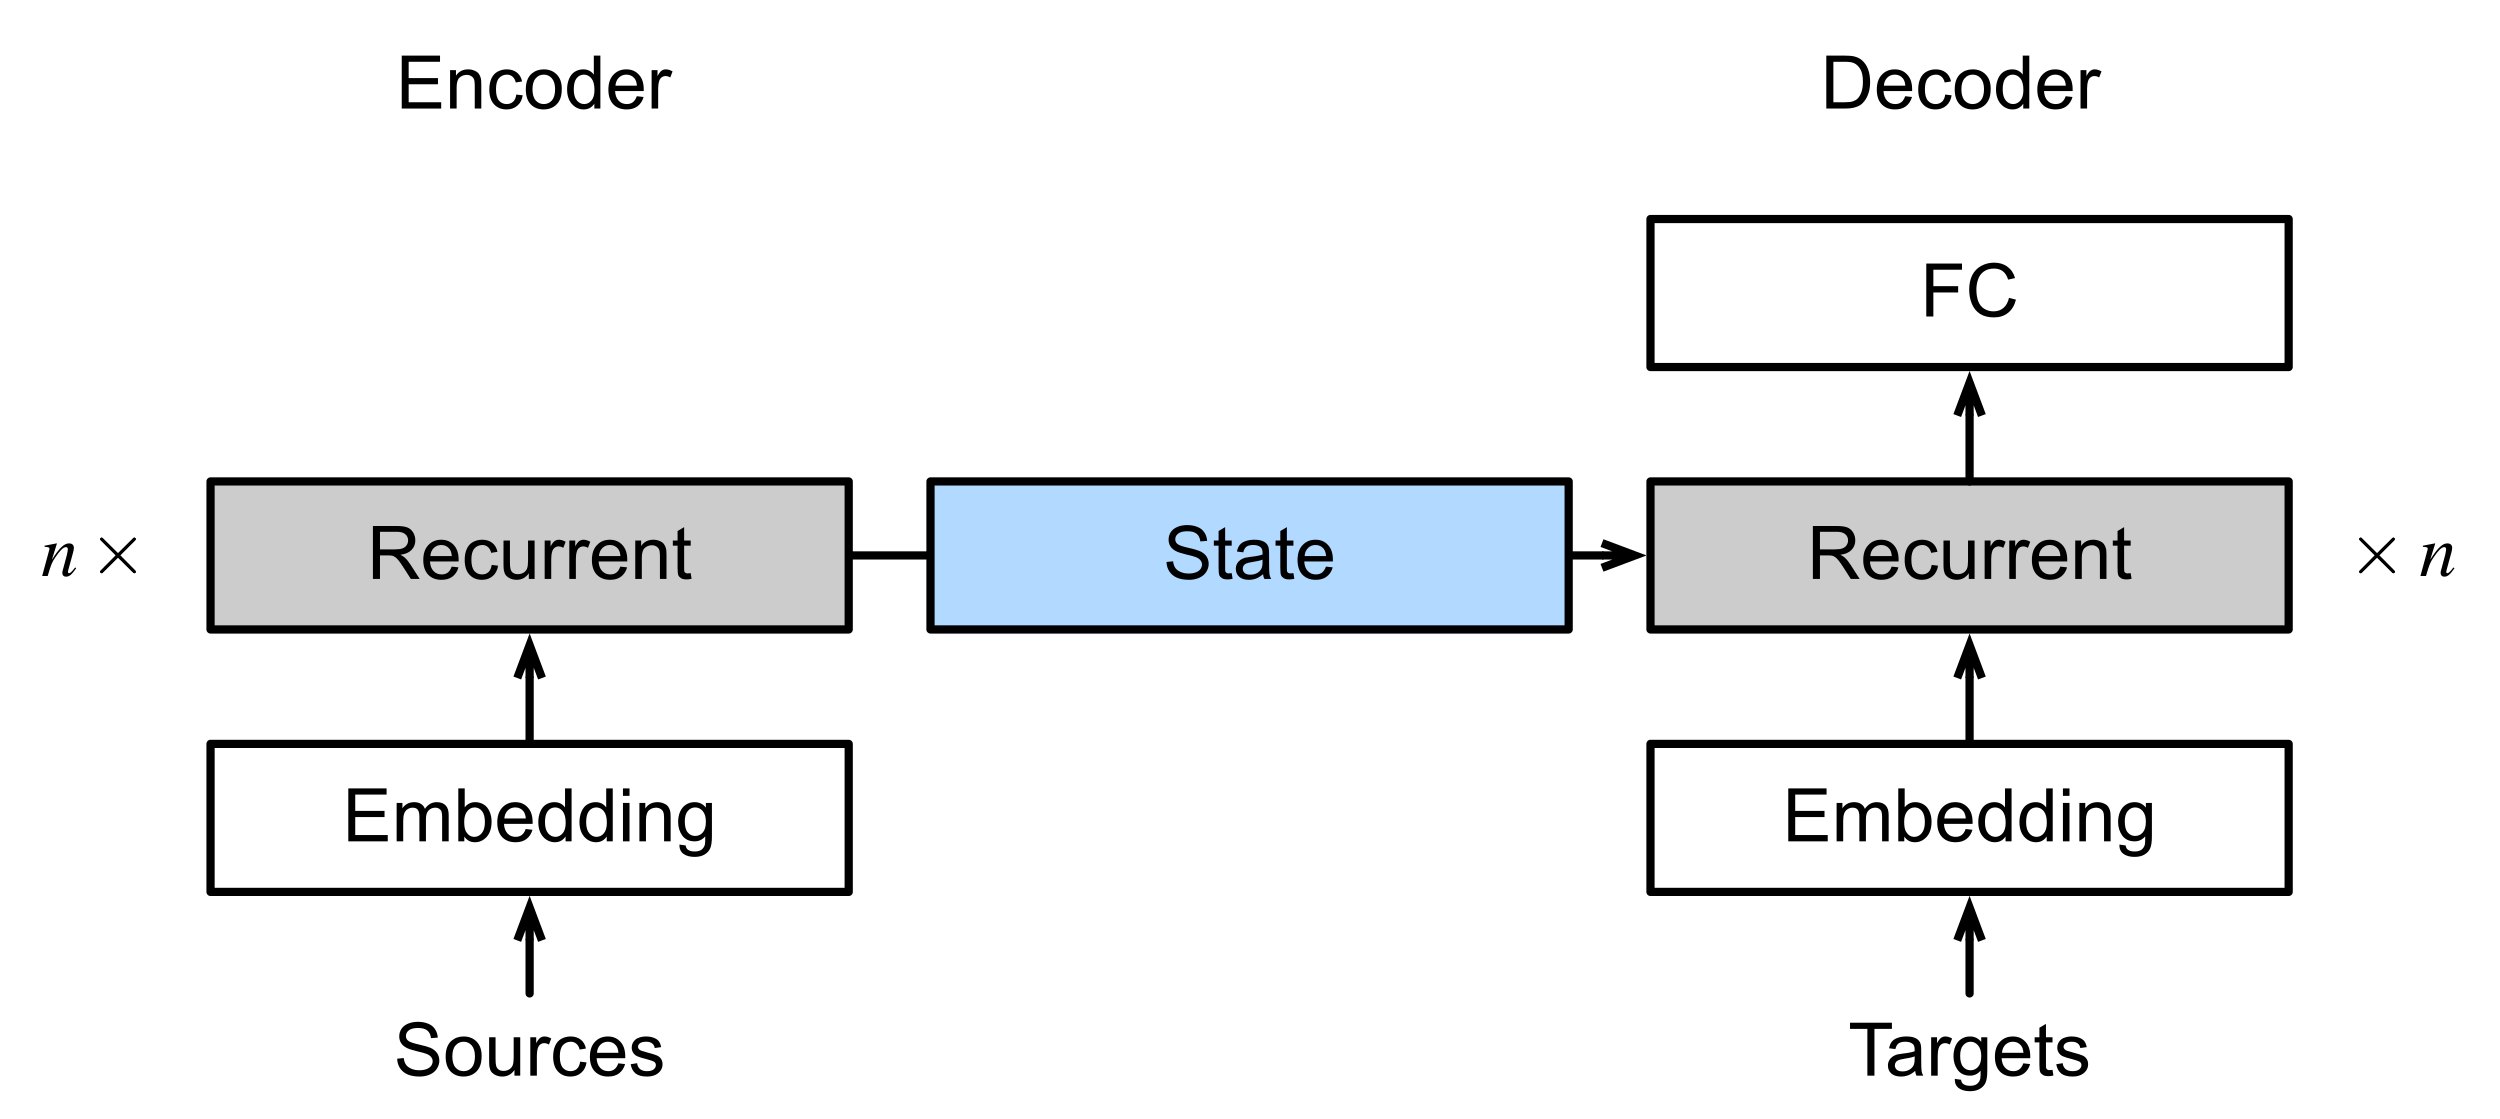
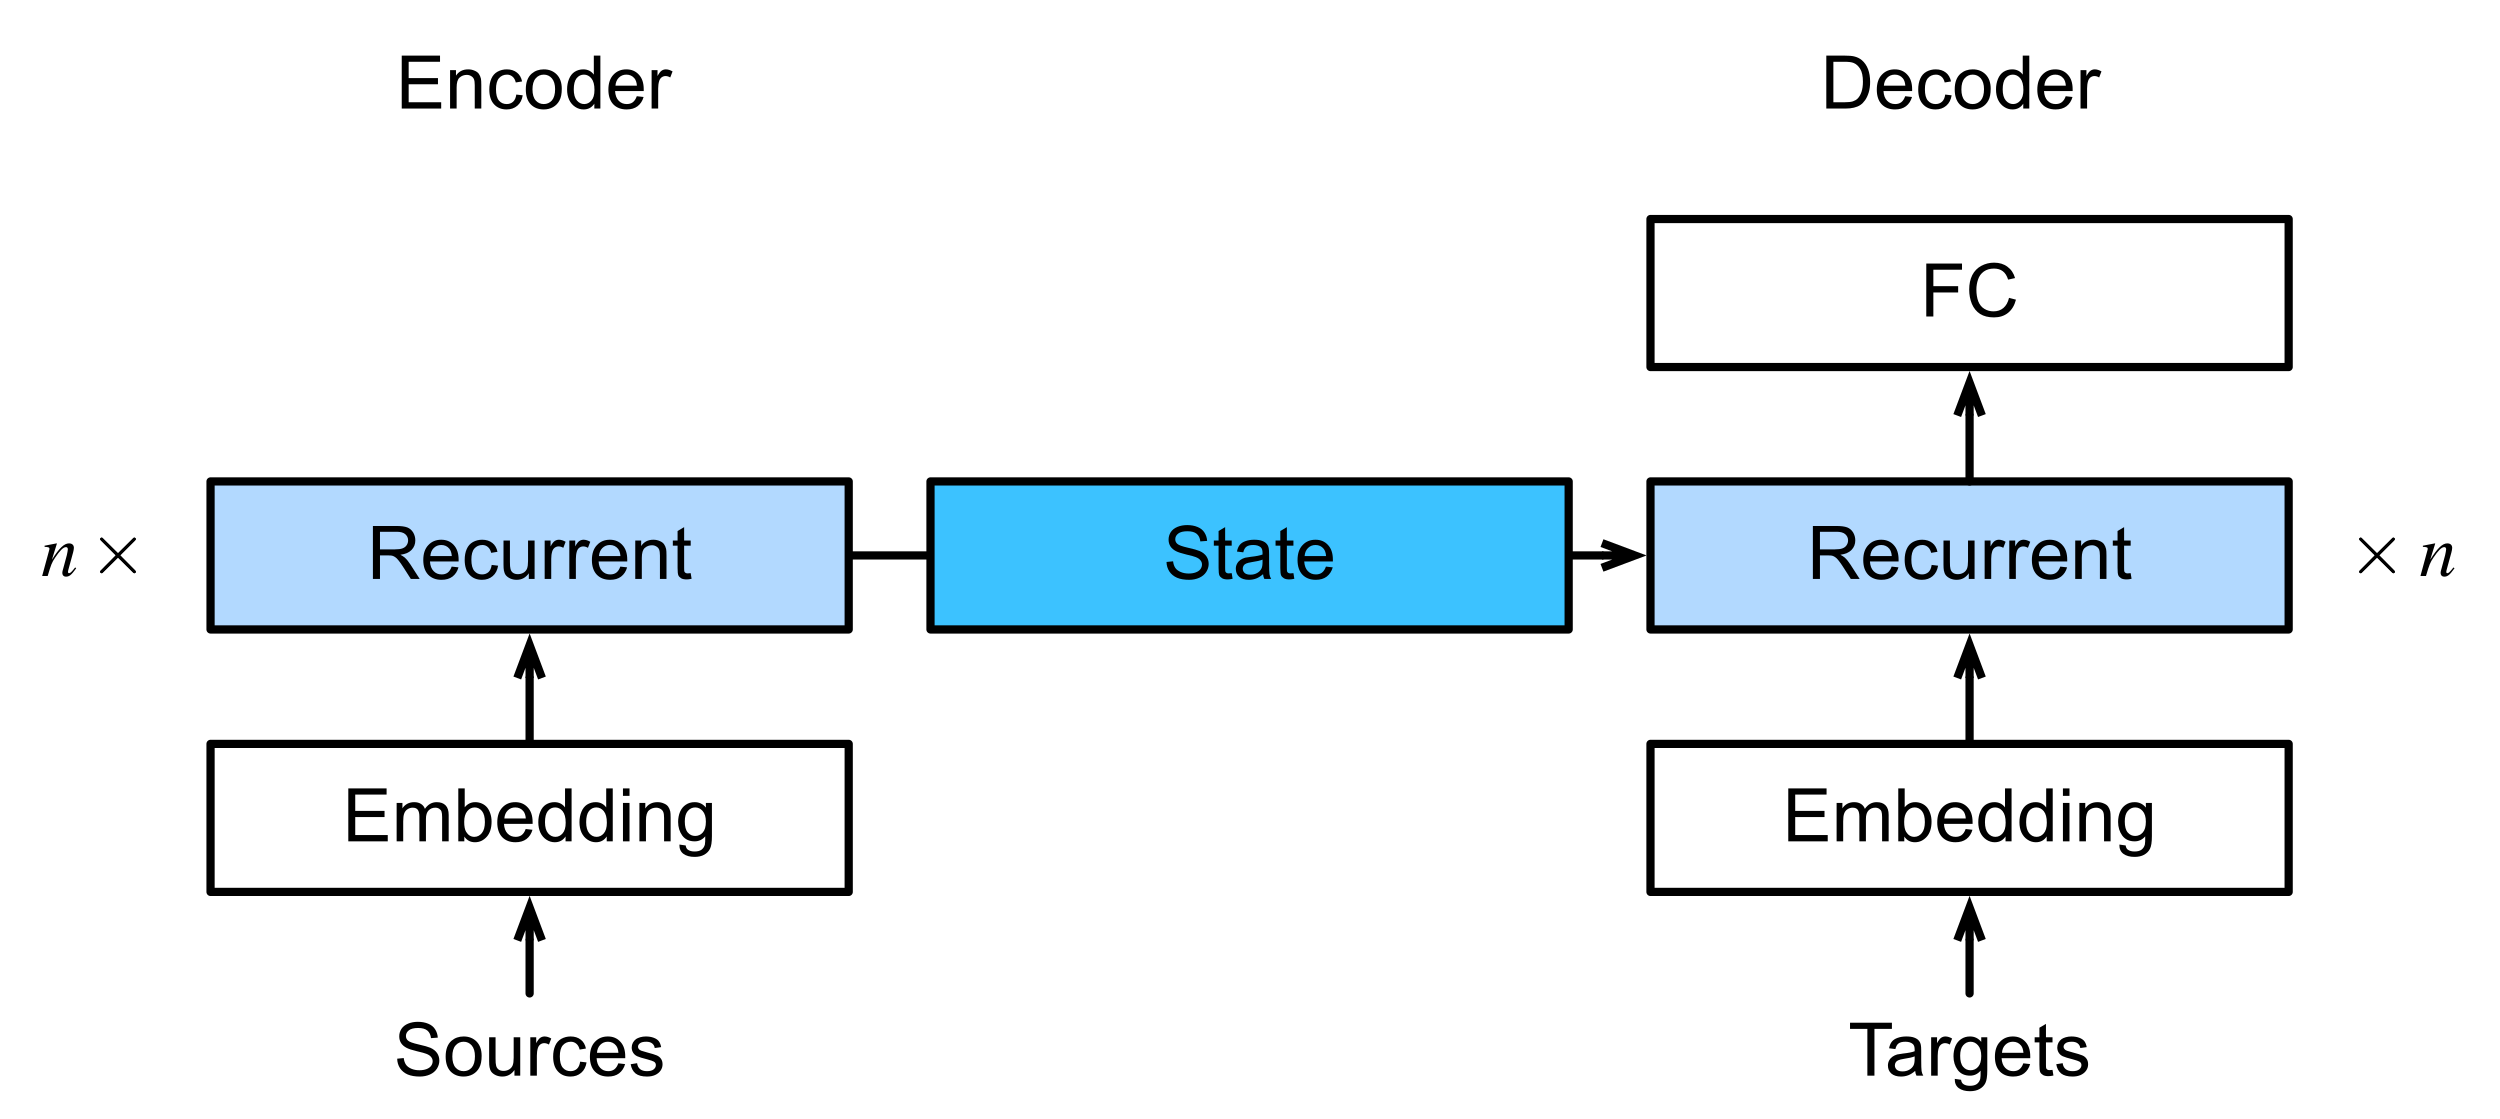
<svg xmlns="http://www.w3.org/2000/svg" xmlns:xlink="http://www.w3.org/1999/xlink" width="304pt" height="136pt" viewBox="0 0 304 136" version="1.1">
  <defs>
    <g>
      <symbol overflow="visible" id="glyph0-0">
        <path style="stroke:none;" d="M 1.125 0 L 1.125 -5.625 L 5.625 -5.625 L 5.625 0 Z M 1.266 -0.141 L 5.484 -0.141 L 5.484 -5.484 L 1.266 -5.484 Z M 1.266 -0.141 " />
      </symbol>
      <symbol overflow="visible" id="glyph0-1">
        <path style="stroke:none;" d="M 0.719 0 L 0.719 -6.438 L 5.375 -6.438 L 5.375 -5.688 L 1.562 -5.688 L 1.562 -3.703 L 5.125 -3.703 L 5.125 -2.953 L 1.562 -2.953 L 1.562 -0.766 L 5.516 -0.766 L 5.516 0 Z M 0.719 0 " />
      </symbol>
      <symbol overflow="visible" id="glyph0-2">
        <path style="stroke:none;" d="M 0.594 0 L 0.594 -4.672 L 1.297 -4.672 L 1.297 -4.016 C 1.441 -4.242 1.633 -4.426 1.875 -4.562 C 2.125 -4.695 2.406 -4.766 2.719 -4.766 C 3.062 -4.766 3.344 -4.691 3.562 -4.547 C 3.781 -4.41 3.938 -4.211 4.031 -3.953 C 4.406 -4.492 4.883 -4.766 5.469 -4.766 C 5.938 -4.766 6.297 -4.633 6.547 -4.375 C 6.797 -4.125 6.922 -3.734 6.922 -3.203 L 6.922 0 L 6.125 0 L 6.125 -2.938 C 6.125 -3.258 6.098 -3.488 6.047 -3.625 C 6.004 -3.758 5.914 -3.867 5.781 -3.953 C 5.645 -4.047 5.484 -4.094 5.297 -4.094 C 4.973 -4.094 4.703 -3.984 4.484 -3.766 C 4.266 -3.547 4.156 -3.195 4.156 -2.719 L 4.156 0 L 3.359 0 L 3.359 -3.031 C 3.359 -3.383 3.297 -3.648 3.172 -3.828 C 3.047 -4.004 2.836 -4.094 2.547 -4.094 C 2.316 -4.094 2.109 -4.031 1.922 -3.906 C 1.734 -3.789 1.598 -3.617 1.516 -3.391 C 1.43 -3.172 1.391 -2.848 1.391 -2.422 L 1.391 0 Z M 0.594 0 " />
      </symbol>
      <symbol overflow="visible" id="glyph0-3">
        <path style="stroke:none;" d="M 1.328 0 L 0.594 0 L 0.594 -6.438 L 1.375 -6.438 L 1.375 -4.141 C 1.707 -4.555 2.133 -4.766 2.656 -4.766 C 2.945 -4.766 3.219 -4.707 3.469 -4.594 C 3.727 -4.477 3.941 -4.316 4.109 -4.109 C 4.273 -3.898 4.406 -3.645 4.5 -3.344 C 4.594 -3.051 4.641 -2.738 4.641 -2.406 C 4.641 -1.602 4.441 -0.984 4.047 -0.547 C 3.648 -0.109 3.176 0.109 2.625 0.109 C 2.07 0.109 1.641 -0.117 1.328 -0.578 Z M 1.312 -2.375 C 1.312 -1.812 1.391 -1.406 1.547 -1.156 C 1.797 -0.75 2.129 -0.547 2.547 -0.547 C 2.898 -0.547 3.203 -0.695 3.453 -1 C 3.703 -1.301 3.828 -1.75 3.828 -2.344 C 3.828 -2.945 3.707 -3.395 3.469 -3.688 C 3.227 -3.977 2.938 -4.125 2.594 -4.125 C 2.238 -4.125 1.938 -3.973 1.688 -3.672 C 1.438 -3.367 1.312 -2.938 1.312 -2.375 Z M 1.312 -2.375 " />
      </symbol>
      <symbol overflow="visible" id="glyph0-4">
        <path style="stroke:none;" d="M 3.781 -1.5 L 4.609 -1.406 C 4.473 -0.926 4.227 -0.551 3.875 -0.281 C 3.531 -0.02 3.086 0.109 2.547 0.109 C 1.867 0.109 1.328 -0.098 0.922 -0.516 C 0.523 -0.941 0.328 -1.535 0.328 -2.297 C 0.328 -3.078 0.531 -3.68 0.938 -4.109 C 1.344 -4.547 1.867 -4.766 2.516 -4.766 C 3.141 -4.766 3.645 -4.551 4.031 -4.125 C 4.426 -3.707 4.625 -3.113 4.625 -2.344 C 4.625 -2.289 4.625 -2.219 4.625 -2.125 L 1.141 -2.125 C 1.172 -1.613 1.316 -1.223 1.578 -0.953 C 1.836 -0.68 2.164 -0.547 2.562 -0.547 C 2.852 -0.547 3.098 -0.617 3.297 -0.766 C 3.504 -0.922 3.664 -1.164 3.781 -1.5 Z M 1.188 -2.781 L 3.797 -2.781 C 3.766 -3.176 3.664 -3.473 3.5 -3.672 C 3.25 -3.973 2.922 -4.125 2.516 -4.125 C 2.148 -4.125 1.844 -4 1.594 -3.75 C 1.352 -3.508 1.219 -3.188 1.188 -2.781 Z M 1.188 -2.781 " />
      </symbol>
      <symbol overflow="visible" id="glyph0-5">
        <path style="stroke:none;" d="M 3.625 0 L 3.625 -0.594 C 3.32 -0.125 2.883 0.109 2.312 0.109 C 1.945 0.109 1.609 0.004 1.297 -0.203 C 0.984 -0.41 0.738 -0.695 0.562 -1.062 C 0.395 -1.426 0.312 -1.848 0.312 -2.328 C 0.312 -2.797 0.391 -3.219 0.547 -3.594 C 0.703 -3.977 0.93 -4.27 1.234 -4.469 C 1.547 -4.664 1.895 -4.766 2.281 -4.766 C 2.562 -4.766 2.812 -4.707 3.031 -4.594 C 3.25 -4.477 3.426 -4.32 3.562 -4.125 L 3.562 -6.438 L 4.359 -6.438 L 4.359 0 Z M 1.125 -2.328 C 1.125 -1.734 1.25 -1.285 1.5 -0.984 C 1.75 -0.691 2.047 -0.547 2.391 -0.547 C 2.734 -0.547 3.023 -0.688 3.266 -0.969 C 3.516 -1.25 3.641 -1.68 3.641 -2.266 C 3.641 -2.898 3.516 -3.367 3.266 -3.672 C 3.016 -3.973 2.711 -4.125 2.359 -4.125 C 2.004 -4.125 1.707 -3.977 1.469 -3.688 C 1.238 -3.395 1.125 -2.941 1.125 -2.328 Z M 1.125 -2.328 " />
      </symbol>
      <symbol overflow="visible" id="glyph0-6">
        <path style="stroke:none;" d="M 0.594 -5.531 L 0.594 -6.438 L 1.391 -6.438 L 1.391 -5.531 Z M 0.594 0 L 0.594 -4.672 L 1.391 -4.672 L 1.391 0 Z M 0.594 0 " />
      </symbol>
      <symbol overflow="visible" id="glyph0-7">
        <path style="stroke:none;" d="M 0.594 0 L 0.594 -4.672 L 1.312 -4.672 L 1.312 -4 C 1.645 -4.508 2.141 -4.766 2.797 -4.766 C 3.078 -4.766 3.332 -4.711 3.562 -4.609 C 3.801 -4.516 3.977 -4.383 4.094 -4.219 C 4.207 -4.062 4.289 -3.867 4.344 -3.641 C 4.375 -3.492 4.391 -3.238 4.391 -2.875 L 4.391 0 L 3.594 0 L 3.594 -2.844 C 3.594 -3.164 3.562 -3.406 3.5 -3.562 C 3.438 -3.719 3.328 -3.844 3.172 -3.938 C 3.016 -4.039 2.832 -4.094 2.625 -4.094 C 2.289 -4.094 2 -3.984 1.75 -3.766 C 1.508 -3.555 1.391 -3.148 1.391 -2.547 L 1.391 0 Z M 0.594 0 " />
      </symbol>
      <symbol overflow="visible" id="glyph0-8">
        <path style="stroke:none;" d="M 0.453 0.391 L 1.219 0.5 C 1.25 0.738 1.336 0.91 1.484 1.016 C 1.68 1.16 1.953 1.234 2.297 1.234 C 2.66 1.234 2.941 1.16 3.141 1.016 C 3.336 0.867 3.473 0.664 3.547 0.406 C 3.586 0.238 3.602 -0.098 3.594 -0.609 C 3.25 -0.203 2.82 0 2.312 0 C 1.664 0 1.164 -0.227 0.812 -0.688 C 0.469 -1.156 0.297 -1.711 0.297 -2.359 C 0.297 -2.805 0.375 -3.219 0.531 -3.594 C 0.695 -3.969 0.93 -4.254 1.234 -4.453 C 1.535 -4.66 1.895 -4.766 2.312 -4.766 C 2.863 -4.766 3.316 -4.547 3.672 -4.109 L 3.672 -4.672 L 4.406 -4.672 L 4.406 -0.641 C 4.406 0.086 4.328 0.602 4.172 0.906 C 4.023 1.207 3.789 1.445 3.469 1.625 C 3.156 1.801 2.766 1.891 2.297 1.891 C 1.734 1.891 1.281 1.766 0.938 1.516 C 0.602 1.266 0.441 0.891 0.453 0.391 Z M 1.109 -2.422 C 1.109 -1.805 1.227 -1.359 1.469 -1.078 C 1.707 -0.797 2.008 -0.656 2.375 -0.656 C 2.738 -0.656 3.047 -0.797 3.297 -1.078 C 3.547 -1.359 3.672 -1.797 3.672 -2.391 C 3.672 -2.961 3.539 -3.395 3.281 -3.688 C 3.031 -3.977 2.727 -4.125 2.375 -4.125 C 2.02 -4.125 1.719 -3.977 1.469 -3.688 C 1.227 -3.406 1.109 -2.984 1.109 -2.422 Z M 1.109 -2.422 " />
      </symbol>
      <symbol overflow="visible" id="glyph0-9">
        <path style="stroke:none;" d="M 0.406 -2.062 L 1.203 -2.141 C 1.242 -1.816 1.332 -1.551 1.469 -1.344 C 1.613 -1.133 1.832 -0.969 2.125 -0.844 C 2.414 -0.719 2.742 -0.656 3.109 -0.656 C 3.43 -0.656 3.719 -0.703 3.969 -0.797 C 4.219 -0.891 4.406 -1.02 4.531 -1.188 C 4.656 -1.363 4.719 -1.551 4.719 -1.75 C 4.719 -1.945 4.656 -2.117 4.531 -2.266 C 4.414 -2.422 4.223 -2.551 3.953 -2.656 C 3.785 -2.727 3.406 -2.832 2.812 -2.969 C 2.219 -3.113 1.801 -3.25 1.562 -3.375 C 1.258 -3.531 1.031 -3.727 0.875 -3.969 C 0.727 -4.207 0.656 -4.477 0.656 -4.781 C 0.656 -5.102 0.742 -5.406 0.922 -5.688 C 1.109 -5.969 1.379 -6.18 1.734 -6.328 C 2.086 -6.473 2.484 -6.547 2.922 -6.547 C 3.398 -6.547 3.82 -6.469 4.188 -6.312 C 4.551 -6.164 4.828 -5.941 5.016 -5.641 C 5.211 -5.336 5.32 -5 5.344 -4.625 L 4.516 -4.562 C 4.473 -4.969 4.328 -5.273 4.078 -5.484 C 3.828 -5.691 3.453 -5.797 2.953 -5.797 C 2.441 -5.797 2.066 -5.703 1.828 -5.516 C 1.586 -5.328 1.469 -5.098 1.469 -4.828 C 1.469 -4.598 1.551 -4.41 1.719 -4.266 C 1.883 -4.109 2.312 -3.953 3 -3.797 C 3.695 -3.641 4.176 -3.504 4.438 -3.391 C 4.812 -3.223 5.086 -3.004 5.266 -2.734 C 5.441 -2.473 5.531 -2.164 5.531 -1.812 C 5.531 -1.477 5.43 -1.156 5.234 -0.844 C 5.035 -0.539 4.754 -0.305 4.391 -0.141 C 4.023 0.023 3.613 0.109 3.156 0.109 C 2.57 0.109 2.082 0.023 1.688 -0.141 C 1.289 -0.316 0.977 -0.57 0.75 -0.906 C 0.531 -1.25 0.414 -1.633 0.406 -2.062 Z M 0.406 -2.062 " />
      </symbol>
      <symbol overflow="visible" id="glyph0-10">
        <path style="stroke:none;" d="M 0.297 -2.328 C 0.297 -3.191 0.535 -3.832 1.016 -4.25 C 1.422 -4.594 1.91 -4.766 2.484 -4.766 C 3.129 -4.766 3.656 -4.555 4.062 -4.141 C 4.469 -3.723 4.672 -3.145 4.672 -2.406 C 4.672 -1.801 4.578 -1.328 4.391 -0.984 C 4.211 -0.641 3.953 -0.367 3.609 -0.172 C 3.266 0.016 2.891 0.109 2.484 0.109 C 1.828 0.109 1.297 -0.098 0.891 -0.516 C 0.492 -0.941 0.297 -1.547 0.297 -2.328 Z M 1.109 -2.328 C 1.109 -1.734 1.238 -1.285 1.5 -0.984 C 1.758 -0.691 2.086 -0.547 2.484 -0.547 C 2.879 -0.547 3.207 -0.691 3.469 -0.984 C 3.727 -1.285 3.859 -1.742 3.859 -2.359 C 3.859 -2.93 3.727 -3.367 3.469 -3.672 C 3.207 -3.973 2.879 -4.125 2.484 -4.125 C 2.086 -4.125 1.758 -3.973 1.5 -3.672 C 1.238 -3.379 1.109 -2.93 1.109 -2.328 Z M 1.109 -2.328 " />
      </symbol>
      <symbol overflow="visible" id="glyph0-11">
        <path style="stroke:none;" d="M 3.656 0 L 3.656 -0.688 C 3.289 -0.156 2.797 0.109 2.172 0.109 C 1.898 0.109 1.645 0.055 1.406 -0.047 C 1.164 -0.16 0.984 -0.297 0.859 -0.453 C 0.742 -0.609 0.664 -0.801 0.625 -1.031 C 0.594 -1.188 0.578 -1.438 0.578 -1.781 L 0.578 -4.672 L 1.359 -4.672 L 1.359 -2.078 C 1.359 -1.66 1.379 -1.383 1.422 -1.25 C 1.461 -1.039 1.562 -0.875 1.719 -0.75 C 1.883 -0.633 2.086 -0.578 2.328 -0.578 C 2.566 -0.578 2.789 -0.633 3 -0.75 C 3.207 -0.875 3.352 -1.039 3.438 -1.25 C 3.52 -1.457 3.562 -1.766 3.562 -2.172 L 3.562 -4.672 L 4.359 -4.672 L 4.359 0 Z M 3.656 0 " />
      </symbol>
      <symbol overflow="visible" id="glyph0-12">
        <path style="stroke:none;" d="M 0.578 0 L 0.578 -4.672 L 1.297 -4.672 L 1.297 -3.953 C 1.473 -4.285 1.641 -4.504 1.797 -4.609 C 1.953 -4.711 2.125 -4.766 2.312 -4.766 C 2.57 -4.766 2.844 -4.68 3.125 -4.516 L 2.844 -3.781 C 2.656 -3.895 2.461 -3.953 2.266 -3.953 C 2.098 -3.953 1.941 -3.898 1.797 -3.797 C 1.66 -3.691 1.562 -3.547 1.5 -3.359 C 1.414 -3.078 1.375 -2.77 1.375 -2.438 L 1.375 0 Z M 0.578 0 " />
      </symbol>
      <symbol overflow="visible" id="glyph0-13">
        <path style="stroke:none;" d="M 3.641 -1.703 L 4.422 -1.609 C 4.336 -1.066 4.117 -0.645 3.766 -0.344 C 3.41 -0.039 2.977 0.109 2.469 0.109 C 1.832 0.109 1.32 -0.098 0.938 -0.516 C 0.551 -0.93 0.359 -1.531 0.359 -2.312 C 0.359 -2.82 0.441 -3.266 0.609 -3.641 C 0.773 -4.016 1.023 -4.297 1.359 -4.484 C 1.703 -4.672 2.078 -4.766 2.484 -4.766 C 2.984 -4.766 3.395 -4.633 3.719 -4.375 C 4.039 -4.125 4.25 -3.766 4.344 -3.297 L 3.578 -3.172 C 3.504 -3.484 3.375 -3.719 3.188 -3.875 C 3 -4.039 2.773 -4.125 2.516 -4.125 C 2.109 -4.125 1.781 -3.977 1.531 -3.688 C 1.289 -3.406 1.172 -2.957 1.172 -2.344 C 1.172 -1.707 1.289 -1.25 1.531 -0.969 C 1.77 -0.688 2.082 -0.547 2.469 -0.547 C 2.781 -0.547 3.039 -0.641 3.25 -0.828 C 3.457 -1.016 3.586 -1.305 3.641 -1.703 Z M 3.641 -1.703 " />
      </symbol>
      <symbol overflow="visible" id="glyph0-14">
        <path style="stroke:none;" d="M 0.281 -1.391 L 1.062 -1.516 C 1.102 -1.203 1.223 -0.961 1.422 -0.797 C 1.629 -0.629 1.91 -0.547 2.266 -0.547 C 2.629 -0.547 2.898 -0.617 3.078 -0.766 C 3.254 -0.91 3.344 -1.082 3.344 -1.281 C 3.344 -1.469 3.266 -1.609 3.109 -1.703 C 2.992 -1.773 2.723 -1.867 2.297 -1.984 C 1.711 -2.129 1.305 -2.254 1.078 -2.359 C 0.859 -2.461 0.691 -2.609 0.578 -2.797 C 0.461 -2.984 0.406 -3.191 0.406 -3.422 C 0.406 -3.629 0.453 -3.82 0.547 -4 C 0.641 -4.176 0.77 -4.328 0.938 -4.453 C 1.062 -4.535 1.227 -4.609 1.438 -4.672 C 1.656 -4.734 1.883 -4.766 2.125 -4.766 C 2.488 -4.766 2.805 -4.711 3.078 -4.609 C 3.359 -4.504 3.566 -4.363 3.703 -4.188 C 3.836 -4.008 3.93 -3.77 3.984 -3.469 L 3.203 -3.359 C 3.172 -3.598 3.066 -3.785 2.891 -3.922 C 2.723 -4.055 2.488 -4.125 2.188 -4.125 C 1.82 -4.125 1.562 -4.062 1.406 -3.938 C 1.25 -3.82 1.172 -3.68 1.172 -3.516 C 1.172 -3.41 1.203 -3.32 1.266 -3.25 C 1.328 -3.156 1.43 -3.082 1.578 -3.031 C 1.648 -3 1.879 -2.93 2.266 -2.828 C 2.828 -2.68 3.219 -2.562 3.438 -2.469 C 3.664 -2.375 3.844 -2.234 3.969 -2.047 C 4.094 -1.867 4.156 -1.645 4.156 -1.375 C 4.156 -1.102 4.078 -0.852 3.922 -0.625 C 3.766 -0.395 3.539 -0.211 3.25 -0.078 C 2.969 0.047 2.641 0.109 2.266 0.109 C 1.66 0.109 1.195 -0.016 0.875 -0.266 C 0.562 -0.523 0.363 -0.898 0.281 -1.391 Z M 0.281 -1.391 " />
      </symbol>
      <symbol overflow="visible" id="glyph0-15">
        <path style="stroke:none;" d="M 0.688 0 L 0.688 -6.438 L 2.906 -6.438 C 3.414 -6.438 3.801 -6.406 4.062 -6.344 C 4.426 -6.258 4.738 -6.109 5 -5.891 C 5.344 -5.598 5.598 -5.227 5.766 -4.781 C 5.93 -4.344 6.016 -3.832 6.016 -3.25 C 6.016 -2.758 5.957 -2.328 5.844 -1.953 C 5.727 -1.578 5.582 -1.266 5.406 -1.016 C 5.227 -0.766 5.031 -0.566 4.812 -0.422 C 4.602 -0.285 4.348 -0.18 4.047 -0.109 C 3.754 -0.035 3.41 0 3.016 0 Z M 1.547 -0.766 L 2.922 -0.766 C 3.348 -0.766 3.68 -0.801 3.922 -0.875 C 4.16 -0.957 4.352 -1.07 4.5 -1.219 C 4.695 -1.414 4.852 -1.688 4.969 -2.031 C 5.082 -2.375 5.141 -2.785 5.141 -3.266 C 5.141 -3.941 5.031 -4.457 4.812 -4.812 C 4.594 -5.176 4.32 -5.422 4 -5.547 C 3.77 -5.641 3.406 -5.688 2.906 -5.688 L 1.547 -5.688 Z M 1.547 -0.766 " />
      </symbol>
      <symbol overflow="visible" id="glyph0-16">
        <path style="stroke:none;" d="M 0.703 0 L 0.703 -6.438 L 3.562 -6.438 C 4.133 -6.438 4.57 -6.379 4.875 -6.266 C 5.176 -6.148 5.414 -5.945 5.594 -5.656 C 5.77 -5.363 5.859 -5.039 5.859 -4.688 C 5.859 -4.227 5.707 -3.844 5.406 -3.531 C 5.113 -3.219 4.66 -3.02 4.047 -2.938 C 4.266 -2.82 4.438 -2.711 4.562 -2.609 C 4.812 -2.379 5.047 -2.094 5.266 -1.75 L 6.391 0 L 5.312 0 L 4.453 -1.344 C 4.211 -1.727 4.008 -2.02 3.844 -2.219 C 3.688 -2.426 3.539 -2.57 3.406 -2.656 C 3.281 -2.738 3.156 -2.797 3.031 -2.828 C 2.926 -2.848 2.766 -2.859 2.547 -2.859 L 1.562 -2.859 L 1.562 0 Z M 1.562 -3.594 L 3.391 -3.594 C 3.785 -3.594 4.094 -3.633 4.312 -3.719 C 4.531 -3.801 4.695 -3.93 4.812 -4.109 C 4.926 -4.285 4.984 -4.477 4.984 -4.688 C 4.984 -4.988 4.867 -5.238 4.641 -5.438 C 4.422 -5.633 4.07 -5.734 3.594 -5.734 L 1.562 -5.734 Z M 1.562 -3.594 " />
      </symbol>
      <symbol overflow="visible" id="glyph0-17">
        <path style="stroke:none;" d="M 2.328 -0.703 L 2.438 -0.016 C 2.207 0.035 2.008 0.062 1.844 0.062 C 1.551 0.062 1.328 0.016 1.172 -0.078 C 1.016 -0.172 0.898 -0.289 0.828 -0.438 C 0.766 -0.582 0.734 -0.891 0.734 -1.359 L 0.734 -4.047 L 0.156 -4.047 L 0.156 -4.672 L 0.734 -4.672 L 0.734 -5.828 L 1.531 -6.297 L 1.531 -4.672 L 2.328 -4.672 L 2.328 -4.047 L 1.531 -4.047 L 1.531 -1.328 C 1.531 -1.098 1.539 -0.953 1.562 -0.891 C 1.594 -0.828 1.641 -0.773 1.703 -0.734 C 1.766 -0.691 1.852 -0.672 1.969 -0.672 C 2.062 -0.672 2.18 -0.68 2.328 -0.703 Z M 2.328 -0.703 " />
      </symbol>
      <symbol overflow="visible" id="glyph0-18">
        <path style="stroke:none;" d="M 2.328 0 L 2.328 -5.688 L 0.219 -5.688 L 0.219 -6.438 L 5.312 -6.438 L 5.312 -5.688 L 3.188 -5.688 L 3.188 0 Z M 2.328 0 " />
      </symbol>
      <symbol overflow="visible" id="glyph0-19">
        <path style="stroke:none;" d="M 3.641 -0.578 C 3.348 -0.328 3.066 -0.148 2.797 -0.047 C 2.523 0.055 2.234 0.109 1.922 0.109 C 1.41 0.109 1.016 -0.016 0.734 -0.266 C 0.461 -0.516 0.328 -0.836 0.328 -1.234 C 0.328 -1.461 0.379 -1.672 0.484 -1.859 C 0.586 -2.047 0.723 -2.195 0.891 -2.312 C 1.055 -2.426 1.242 -2.516 1.453 -2.578 C 1.609 -2.609 1.844 -2.645 2.156 -2.688 C 2.801 -2.758 3.273 -2.852 3.578 -2.969 C 3.578 -3.07 3.578 -3.141 3.578 -3.172 C 3.578 -3.492 3.504 -3.719 3.359 -3.844 C 3.148 -4.031 2.848 -4.125 2.453 -4.125 C 2.078 -4.125 1.801 -4.055 1.625 -3.922 C 1.445 -3.797 1.316 -3.566 1.234 -3.234 L 0.469 -3.328 C 0.531 -3.66 0.641 -3.926 0.797 -4.125 C 0.961 -4.332 1.195 -4.488 1.5 -4.594 C 1.812 -4.707 2.164 -4.766 2.562 -4.766 C 2.969 -4.766 3.289 -4.719 3.531 -4.625 C 3.781 -4.531 3.961 -4.41 4.078 -4.266 C 4.203 -4.129 4.285 -3.953 4.328 -3.734 C 4.359 -3.598 4.375 -3.359 4.375 -3.016 L 4.375 -1.953 C 4.375 -1.223 4.391 -0.758 4.422 -0.562 C 4.453 -0.363 4.52 -0.176 4.625 0 L 3.797 0 C 3.711 -0.164 3.66 -0.359 3.641 -0.578 Z M 3.578 -2.344 C 3.285 -2.227 2.852 -2.129 2.281 -2.047 C 1.957 -1.992 1.727 -1.938 1.594 -1.875 C 1.457 -1.82 1.352 -1.738 1.281 -1.625 C 1.207 -1.508 1.172 -1.383 1.172 -1.25 C 1.172 -1.039 1.25 -0.863 1.406 -0.719 C 1.562 -0.582 1.797 -0.516 2.109 -0.516 C 2.41 -0.516 2.68 -0.582 2.922 -0.719 C 3.16 -0.852 3.336 -1.035 3.453 -1.266 C 3.535 -1.441 3.578 -1.703 3.578 -2.047 Z M 3.578 -2.344 " />
      </symbol>
      <symbol overflow="visible" id="glyph0-20">
        <path style="stroke:none;" d="M 0.734 0 L 0.734 -6.438 L 5.078 -6.438 L 5.078 -5.688 L 1.594 -5.688 L 1.594 -3.688 L 4.609 -3.688 L 4.609 -2.922 L 1.594 -2.922 L 1.594 0 Z M 0.734 0 " />
      </symbol>
      <symbol overflow="visible" id="glyph0-21">
        <path style="stroke:none;" d="M 5.297 -2.266 L 6.141 -2.047 C 5.961 -1.348 5.641 -0.812 5.172 -0.438 C 4.711 -0.07 4.145 0.109 3.469 0.109 C 2.781 0.109 2.219 -0.031 1.781 -0.312 C 1.344 -0.594 1.008 -1 0.781 -1.531 C 0.562 -2.07 0.453 -2.648 0.453 -3.266 C 0.453 -3.941 0.578 -4.531 0.828 -5.031 C 1.086 -5.531 1.453 -5.906 1.922 -6.156 C 2.398 -6.414 2.922 -6.547 3.484 -6.547 C 4.129 -6.547 4.672 -6.379 5.109 -6.047 C 5.555 -5.723 5.863 -5.266 6.031 -4.672 L 5.188 -4.484 C 5.039 -4.953 4.828 -5.289 4.547 -5.5 C 4.266 -5.719 3.906 -5.828 3.469 -5.828 C 2.977 -5.828 2.566 -5.707 2.234 -5.469 C 1.898 -5.227 1.664 -4.906 1.531 -4.5 C 1.395 -4.102 1.328 -3.695 1.328 -3.281 C 1.328 -2.727 1.406 -2.242 1.562 -1.828 C 1.727 -1.422 1.977 -1.117 2.312 -0.922 C 2.645 -0.723 3.008 -0.625 3.406 -0.625 C 3.883 -0.625 4.285 -0.758 4.609 -1.031 C 4.941 -1.312 5.172 -1.723 5.297 -2.266 Z M 5.297 -2.266 " />
      </symbol>
      <symbol overflow="visible" id="glyph1-0">
        <path style="stroke:none;" d="" />
      </symbol>
      <symbol overflow="visible" id="glyph1-1">
        <path style="stroke:none;" d="M 4.141 -1.047 C 4.078 -0.969 4.016 -0.891 3.953 -0.812 C 3.688 -0.484 3.531 -0.344 3.406 -0.344 C 3.297 -0.344 3.266 -0.422 3.266 -0.5 C 3.266 -0.578 3.297 -0.734 3.391 -1.047 L 3.891 -2.875 C 3.938 -3.062 3.984 -3.266 3.984 -3.422 C 3.984 -3.75 3.781 -3.969 3.391 -3.969 C 2.812 -3.969 2.219 -3.422 1.312 -1.984 L 1.922 -3.953 L 1.875 -3.969 C 1.406 -3.875 1.156 -3.828 0.422 -3.688 L 0.422 -3.547 C 0.875 -3.531 1.016 -3.484 1.016 -3.297 C 1.016 -3.25 1 -3.188 0.984 -3.156 L 0.125 0 L 0.797 0 C 1.219 -1.422 1.297 -1.625 1.703 -2.234 C 2.266 -3.062 2.672 -3.516 3.031 -3.516 C 3.172 -3.516 3.25 -3.406 3.25 -3.25 C 3.25 -3.141 3.188 -2.812 3.125 -2.531 L 2.734 -1.078 C 2.594 -0.609 2.578 -0.5 2.578 -0.406 C 2.578 -0.062 2.781 0.078 3 0.078 C 3.422 0.078 3.656 -0.094 4.266 -0.938 Z M 4.141 -1.047 " />
      </symbol>
      <symbol overflow="visible" id="glyph2-0">
        <path style="stroke:none;" d="M 1.125 0 L 1.125 -5.625 L 5.625 -5.625 L 5.625 0 Z M 1.266 -0.141 L 5.484 -0.141 L 5.484 -5.484 L 1.266 -5.484 Z M 1.266 -0.141 " />
      </symbol>
      <symbol overflow="visible" id="glyph2-1">
        <path style="stroke:none;" d="" />
      </symbol>
      <symbol overflow="visible" id="glyph3-0">
        <path style="stroke:none;" d="" />
      </symbol>
      <symbol overflow="visible" id="glyph3-1">
        <path style="stroke:none;" d="M 3.75 -2.25 L 5.531 -4.031 C 5.625 -4.141 5.656 -4.156 5.656 -4.219 C 5.656 -4.328 5.562 -4.406 5.469 -4.406 C 5.406 -4.406 5.359 -4.375 5.281 -4.281 L 3.484 -2.5 L 1.688 -4.281 C 1.594 -4.391 1.562 -4.406 1.5 -4.406 C 1.406 -4.406 1.312 -4.328 1.312 -4.219 C 1.312 -4.156 1.359 -4.109 1.438 -4.031 L 3.219 -2.25 L 1.438 -0.453 C 1.344 -0.375 1.312 -0.312 1.312 -0.266 C 1.312 -0.156 1.406 -0.078 1.5 -0.078 C 1.562 -0.078 1.594 -0.094 1.688 -0.203 L 3.484 -1.984 L 5.281 -0.203 C 5.359 -0.109 5.422 -0.078 5.469 -0.078 C 5.578 -0.078 5.656 -0.156 5.656 -0.266 C 5.656 -0.328 5.625 -0.344 5.531 -0.453 Z M 3.75 -2.25 " />
      </symbol>
      <symbol overflow="visible" id="glyph4-0">
        <path style="stroke:none;" d="" />
      </symbol>
      <symbol overflow="visible" id="glyph4-1">
        <path style="stroke:none;" d="M 3.75 -2.25 L 5.531 -4.031 C 5.625 -4.141 5.656 -4.156 5.656 -4.219 C 5.656 -4.328 5.562 -4.406 5.469 -4.406 C 5.406 -4.406 5.359 -4.375 5.281 -4.281 L 3.484 -2.5 L 1.688 -4.281 C 1.594 -4.391 1.562 -4.406 1.5 -4.406 C 1.406 -4.406 1.312 -4.328 1.312 -4.219 C 1.312 -4.156 1.359 -4.109 1.438 -4.031 L 3.219 -2.25 L 1.438 -0.453 C 1.344 -0.375 1.312 -0.312 1.312 -0.266 C 1.312 -0.156 1.406 -0.078 1.5 -0.078 C 1.562 -0.078 1.594 -0.094 1.688 -0.203 L 3.484 -1.984 L 5.281 -0.203 C 5.359 -0.109 5.422 -0.078 5.469 -0.078 C 5.578 -0.078 5.656 -0.156 5.656 -0.266 C 5.656 -0.328 5.625 -0.344 5.531 -0.453 Z M 3.75 -2.25 " />
      </symbol>
    </g>
    <clipPath id="clip1">
      <path d="M 12 65.168 L 16.75 65.168 L 16.75 69.918 L 12 69.918 Z M 12 65.168 " />
    </clipPath>
    <clipPath id="clip2">
      <path d="M 286.699 65.168 L 291.449 65.168 L 291.449 69.918 L 286.699 69.918 Z M 286.699 65.168 " />
    </clipPath>
  </defs>
  <g id="surface1">
    <path style="fill:none;stroke-width:1;stroke-linecap:round;stroke-linejoin:round;stroke:rgb(0%,0%,0%);stroke-opacity:1;stroke-miterlimit:10;" d="M 397.602 544.457 L 475.203 544.457 L 475.203 562.457 L 397.602 562.457 Z M 397.602 544.457 " transform="matrix(1,0,0,1,-372,-454)" />
    <g style="fill:rgb(0%,0%,0%);fill-opacity:1;">
      <use xlink:href="#glyph0-1" x="41.635" y="102.308" />
      <use xlink:href="#glyph0-2" x="47.638" y="102.308" />
      <use xlink:href="#glyph0-3" x="55.135" y="102.308" />
    </g>
    <g style="fill:rgb(0%,0%,0%);fill-opacity:1;">
      <use xlink:href="#glyph0-4" x="60.141" y="102.308" />
    </g>
    <g style="fill:rgb(0%,0%,0%);fill-opacity:1;">
      <use xlink:href="#glyph0-5" x="65.146" y="102.308" />
    </g>
    <g style="fill:rgb(0%,0%,0%);fill-opacity:1;">
      <use xlink:href="#glyph0-5" x="70.152" y="102.308" />
    </g>
    <g style="fill:rgb(0%,0%,0%);fill-opacity:1;">
      <use xlink:href="#glyph0-6" x="75.158" y="102.308" />
    </g>
    <g style="fill:rgb(0%,0%,0%);fill-opacity:1;">
      <use xlink:href="#glyph0-7" x="77.158" y="102.308" />
    </g>
    <g style="fill:rgb(0%,0%,0%);fill-opacity:1;">
      <use xlink:href="#glyph0-8" x="82.163" y="102.308" />
    </g>
    <g style="fill:rgb(0%,0%,0%);fill-opacity:1;">
      <use xlink:href="#glyph0-9" x="47.892" y="130.8" />
      <use xlink:href="#glyph0-10" x="53.895" y="130.8" />
    </g>
    <g style="fill:rgb(0%,0%,0%);fill-opacity:1;">
      <use xlink:href="#glyph0-11" x="58.901" y="130.8" />
    </g>
    <g style="fill:rgb(0%,0%,0%);fill-opacity:1;">
      <use xlink:href="#glyph0-12" x="63.907" y="130.8" />
      <use xlink:href="#glyph0-13" x="66.904" y="130.8" />
      <use xlink:href="#glyph0-4" x="71.404" y="130.8" />
    </g>
    <g style="fill:rgb(0%,0%,0%);fill-opacity:1;">
      <use xlink:href="#glyph0-14" x="76.41" y="130.8" />
    </g>
    <path style="fill:none;stroke-width:1;stroke-linecap:round;stroke-linejoin:round;stroke:rgb(0%,0%,0%);stroke-opacity:1;stroke-miterlimit:10;" d="M 475.203 521.543 L 566.801 521.543 " transform="matrix(1,0,0,1,-372,-454)" />
    <path style="fill:none;stroke-width:1;stroke-linecap:butt;stroke-linejoin:miter;stroke:rgb(0%,0%,0%);stroke-opacity:1;stroke-miterlimit:10;" d="M 570.801 521.543 L 566.801 521.543 M 566.801 520.043 L 570.801 521.543 L 566.801 523.043 " transform="matrix(1,0,0,1,-372,-454)" />
    <path style="fill:none;stroke-width:1;stroke-linecap:round;stroke-linejoin:round;stroke:rgb(0%,0%,0%);stroke-opacity:1;stroke-miterlimit:10;" d="M 436.402 574.801 L 436.402 568.355 " transform="matrix(1,0,0,1,-372,-454)" />
    <path style="fill:none;stroke-width:1;stroke-linecap:butt;stroke-linejoin:miter;stroke:rgb(0%,0%,0%);stroke-opacity:1;stroke-miterlimit:10;" d="M 436.402 564.355 L 436.402 568.355 M 434.902 568.355 L 436.402 564.355 L 437.902 568.355 " transform="matrix(1,0,0,1,-372,-454)" />
    <g style="fill:rgb(0%,0%,0%);fill-opacity:1;">
      <use xlink:href="#glyph0-1" x="48.132" y="13.2" />
      <use xlink:href="#glyph0-7" x="54.135" y="13.2" />
    </g>
    <g style="fill:rgb(0%,0%,0%);fill-opacity:1;">
      <use xlink:href="#glyph0-13" x="59.141" y="13.2" />
      <use xlink:href="#glyph0-10" x="63.641" y="13.2" />
    </g>
    <g style="fill:rgb(0%,0%,0%);fill-opacity:1;">
      <use xlink:href="#glyph0-5" x="68.646" y="13.2" />
    </g>
    <g style="fill:rgb(0%,0%,0%);fill-opacity:1;">
      <use xlink:href="#glyph0-4" x="73.652" y="13.2" />
    </g>
    <g style="fill:rgb(0%,0%,0%);fill-opacity:1;">
      <use xlink:href="#glyph0-12" x="78.658" y="13.2" />
    </g>
    <g style="fill:rgb(0%,0%,0%);fill-opacity:1;">
      <use xlink:href="#glyph0-15" x="221.391" y="13.2" />
    </g>
    <g style="fill:rgb(0%,0%,0%);fill-opacity:1;">
      <use xlink:href="#glyph0-4" x="227.891" y="13.2" />
    </g>
    <g style="fill:rgb(0%,0%,0%);fill-opacity:1;">
      <use xlink:href="#glyph0-13" x="232.897" y="13.2" />
      <use xlink:href="#glyph0-10" x="237.397" y="13.2" />
    </g>
    <g style="fill:rgb(0%,0%,0%);fill-opacity:1;">
      <use xlink:href="#glyph0-5" x="242.403" y="13.2" />
    </g>
    <g style="fill:rgb(0%,0%,0%);fill-opacity:1;">
      <use xlink:href="#glyph0-4" x="247.409" y="13.2" />
    </g>
    <g style="fill:rgb(0%,0%,0%);fill-opacity:1;">
      <use xlink:href="#glyph0-12" x="252.414" y="13.2" />
    </g>
-     <path style=" stroke:none;fill-rule:nonzero;fill:rgb(80%,80%,80%);fill-opacity:1;" d="M 25.602 76.543 L 103.203 76.543 L 103.203 58.543 L 25.602 58.543 Z M 25.602 76.543 " />
+     <path style=" stroke:none;fill-rule:nonzero;fill:rgb(69.804%,85.098%,100%);fill-opacity:1;" d="M 25.602 76.543 L 103.203 76.543 L 103.203 58.543 L 25.602 58.543 Z M 25.602 76.543 " />
    <path style="fill:none;stroke-width:1;stroke-linecap:round;stroke-linejoin:round;stroke:rgb(0%,0%,0%);stroke-opacity:1;stroke-miterlimit:10;" d="M 397.602 512.543 L 475.203 512.543 L 475.203 530.543 L 397.602 530.543 Z M 397.602 512.543 " transform="matrix(1,0,0,1,-372,-454)" />
    <g style="fill:rgb(0%,0%,0%);fill-opacity:1;">
      <use xlink:href="#glyph0-16" x="44.643" y="70.397" />
    </g>
    <g style="fill:rgb(0%,0%,0%);fill-opacity:1;">
      <use xlink:href="#glyph0-4" x="51.143" y="70.397" />
    </g>
    <g style="fill:rgb(0%,0%,0%);fill-opacity:1;">
      <use xlink:href="#glyph0-13" x="56.148" y="70.397" />
      <use xlink:href="#glyph0-11" x="60.648" y="70.397" />
    </g>
    <g style="fill:rgb(0%,0%,0%);fill-opacity:1;">
      <use xlink:href="#glyph0-12" x="65.654" y="70.397" />
      <use xlink:href="#glyph0-12" x="68.651" y="70.397" />
      <use xlink:href="#glyph0-4" x="71.648" y="70.397" />
    </g>
    <g style="fill:rgb(0%,0%,0%);fill-opacity:1;">
      <use xlink:href="#glyph0-7" x="76.654" y="70.397" />
    </g>
    <g style="fill:rgb(0%,0%,0%);fill-opacity:1;">
      <use xlink:href="#glyph0-17" x="81.66" y="70.397" />
    </g>
    <g style="fill:rgb(0%,0%,0%);fill-opacity:1;">
      <use xlink:href="#glyph1-1" x="5" y="70.044" />
    </g>
    <g style="fill:rgb(0%,0%,0%);fill-opacity:1;">
      <use xlink:href="#glyph2-1" x="9.5" y="70.044" />
    </g>
    <g clip-path="url(#clip1)" clip-rule="nonzero">
      <g style="fill:rgb(0%,0%,0%);fill-opacity:1;">
        <use xlink:href="#glyph3-1" x="10.863" y="69.781" />
      </g>
      <g style="fill:rgb(0%,0%,0%);fill-opacity:1;">
        <use xlink:href="#glyph3-1" x="10.863" y="69.781" />
      </g>
    </g>
    <path style="fill:none;stroke-width:1;stroke-linecap:round;stroke-linejoin:round;stroke:rgb(0%,0%,0%);stroke-opacity:1;stroke-miterlimit:10;" d="M 436.402 544.457 L 436.402 536.445 " transform="matrix(1,0,0,1,-372,-454)" />
    <path style="fill:none;stroke-width:1;stroke-linecap:butt;stroke-linejoin:miter;stroke:rgb(0%,0%,0%);stroke-opacity:1;stroke-miterlimit:10;" d="M 436.402 532.445 L 436.402 536.445 M 434.902 536.445 L 436.402 532.445 L 437.902 536.445 " transform="matrix(1,0,0,1,-372,-454)" />
    <path style="fill:none;stroke-width:1;stroke-linecap:round;stroke-linejoin:round;stroke:rgb(0%,0%,0%);stroke-opacity:1;stroke-miterlimit:10;" d="M 572.699 544.457 L 650.301 544.457 L 650.301 562.457 L 572.699 562.457 Z M 572.699 544.457 " transform="matrix(1,0,0,1,-372,-454)" />
    <g style="fill:rgb(0%,0%,0%);fill-opacity:1;">
      <use xlink:href="#glyph0-1" x="216.735" y="102.308" />
      <use xlink:href="#glyph0-2" x="222.738" y="102.308" />
      <use xlink:href="#glyph0-3" x="230.235" y="102.308" />
    </g>
    <g style="fill:rgb(0%,0%,0%);fill-opacity:1;">
      <use xlink:href="#glyph0-4" x="235.241" y="102.308" />
    </g>
    <g style="fill:rgb(0%,0%,0%);fill-opacity:1;">
      <use xlink:href="#glyph0-5" x="240.247" y="102.308" />
    </g>
    <g style="fill:rgb(0%,0%,0%);fill-opacity:1;">
      <use xlink:href="#glyph0-5" x="245.252" y="102.308" />
    </g>
    <g style="fill:rgb(0%,0%,0%);fill-opacity:1;">
      <use xlink:href="#glyph0-6" x="250.258" y="102.308" />
    </g>
    <g style="fill:rgb(0%,0%,0%);fill-opacity:1;">
      <use xlink:href="#glyph0-7" x="252.258" y="102.308" />
    </g>
    <g style="fill:rgb(0%,0%,0%);fill-opacity:1;">
      <use xlink:href="#glyph0-8" x="257.264" y="102.308" />
    </g>
    <g style="fill:rgb(0%,0%,0%);fill-opacity:1;">
      <use xlink:href="#glyph0-18" x="224.744" y="130.8" />
    </g>
    <g style="fill:rgb(0%,0%,0%);fill-opacity:1;">
      <use xlink:href="#glyph0-19" x="229.244" y="130.8" />
    </g>
    <g style="fill:rgb(0%,0%,0%);fill-opacity:1;">
      <use xlink:href="#glyph0-12" x="234.25" y="130.8" />
      <use xlink:href="#glyph0-8" x="237.247" y="130.8" />
    </g>
    <g style="fill:rgb(0%,0%,0%);fill-opacity:1;">
      <use xlink:href="#glyph0-4" x="242.253" y="130.8" />
    </g>
    <g style="fill:rgb(0%,0%,0%);fill-opacity:1;">
      <use xlink:href="#glyph0-17" x="247.258" y="130.8" />
    </g>
    <g style="fill:rgb(0%,0%,0%);fill-opacity:1;">
      <use xlink:href="#glyph0-14" x="249.759" y="130.8" />
    </g>
    <path style="fill:none;stroke-width:1;stroke-linecap:round;stroke-linejoin:round;stroke:rgb(0%,0%,0%);stroke-opacity:1;stroke-miterlimit:10;" d="M 611.5 574.801 L 611.5 568.355 " transform="matrix(1,0,0,1,-372,-454)" />
    <path style="fill:none;stroke-width:1;stroke-linecap:butt;stroke-linejoin:miter;stroke:rgb(0%,0%,0%);stroke-opacity:1;stroke-miterlimit:10;" d="M 611.5 564.355 L 611.5 568.355 M 610 568.355 L 611.5 564.355 L 613 568.355 " transform="matrix(1,0,0,1,-372,-454)" />
    <path style="fill:none;stroke-width:1;stroke-linecap:round;stroke-linejoin:round;stroke:rgb(0%,0%,0%);stroke-opacity:1;stroke-miterlimit:10;" d="M 611.5 544.457 L 611.5 536.445 " transform="matrix(1,0,0,1,-372,-454)" />
    <path style="fill:none;stroke-width:1;stroke-linecap:butt;stroke-linejoin:miter;stroke:rgb(0%,0%,0%);stroke-opacity:1;stroke-miterlimit:10;" d="M 611.5 532.445 L 611.5 536.445 M 610 536.445 L 611.5 532.445 L 613 536.445 " transform="matrix(1,0,0,1,-372,-454)" />
-     <path style=" stroke:none;fill-rule:nonzero;fill:rgb(80%,80%,80%);fill-opacity:1;" d="M 200.699 76.543 L 278.301 76.543 L 278.301 58.543 L 200.699 58.543 Z M 200.699 76.543 " />
+     <path style=" stroke:none;fill-rule:nonzero;fill:rgb(69.804%,85.098%,100%);fill-opacity:1;" d="M 200.699 76.543 L 278.301 76.543 L 278.301 58.543 L 200.699 58.543 Z M 200.699 76.543 " />
    <path style="fill:none;stroke-width:1;stroke-linecap:round;stroke-linejoin:round;stroke:rgb(0%,0%,0%);stroke-opacity:1;stroke-miterlimit:10;" d="M 572.699 512.543 L 650.301 512.543 L 650.301 530.543 L 572.699 530.543 Z M 572.699 512.543 " transform="matrix(1,0,0,1,-372,-454)" />
    <g style="fill:rgb(0%,0%,0%);fill-opacity:1;">
      <use xlink:href="#glyph0-16" x="219.743" y="70.397" />
    </g>
    <g style="fill:rgb(0%,0%,0%);fill-opacity:1;">
      <use xlink:href="#glyph0-4" x="226.243" y="70.397" />
    </g>
    <g style="fill:rgb(0%,0%,0%);fill-opacity:1;">
      <use xlink:href="#glyph0-13" x="231.249" y="70.397" />
      <use xlink:href="#glyph0-11" x="235.749" y="70.397" />
    </g>
    <g style="fill:rgb(0%,0%,0%);fill-opacity:1;">
      <use xlink:href="#glyph0-12" x="240.755" y="70.397" />
      <use xlink:href="#glyph0-12" x="243.751" y="70.397" />
      <use xlink:href="#glyph0-4" x="246.749" y="70.397" />
    </g>
    <g style="fill:rgb(0%,0%,0%);fill-opacity:1;">
      <use xlink:href="#glyph0-7" x="251.754" y="70.397" />
    </g>
    <g style="fill:rgb(0%,0%,0%);fill-opacity:1;">
      <use xlink:href="#glyph0-17" x="256.76" y="70.397" />
    </g>
    <g clip-path="url(#clip2)" clip-rule="nonzero">
      <g style="fill:rgb(0%,0%,0%);fill-opacity:1;">
        <use xlink:href="#glyph4-1" x="285.562" y="69.781" />
      </g>
      <g style="fill:rgb(0%,0%,0%);fill-opacity:1;">
        <use xlink:href="#glyph4-1" x="285.562" y="69.781" />
      </g>
    </g>
    <g style="fill:rgb(0%,0%,0%);fill-opacity:1;">
      <use xlink:href="#glyph2-1" x="291.7" y="70.044" />
    </g>
    <g style="fill:rgb(0%,0%,0%);fill-opacity:1;">
      <use xlink:href="#glyph1-1" x="294.201" y="70.044" />
    </g>
    <path style="fill:none;stroke-width:1;stroke-linecap:round;stroke-linejoin:round;stroke:rgb(0%,0%,0%);stroke-opacity:1;stroke-miterlimit:10;" d="M 572.699 480.633 L 650.301 480.633 L 650.301 498.633 L 572.699 498.633 Z M 572.699 480.633 " transform="matrix(1,0,0,1,-372,-454)" />
    <g style="fill:rgb(0%,0%,0%);fill-opacity:1;">
      <use xlink:href="#glyph0-20" x="233.502" y="38.486" />
      <use xlink:href="#glyph0-21" x="239" y="38.486" />
    </g>
    <path style="fill:none;stroke-width:1;stroke-linecap:round;stroke-linejoin:round;stroke:rgb(0%,0%,0%);stroke-opacity:1;stroke-miterlimit:10;" d="M 611.5 512.543 L 611.5 504.531 " transform="matrix(1,0,0,1,-372,-454)" />
    <path style="fill:none;stroke-width:1;stroke-linecap:butt;stroke-linejoin:miter;stroke:rgb(0%,0%,0%);stroke-opacity:1;stroke-miterlimit:10;" d="M 611.5 500.531 L 611.5 504.531 M 610 504.531 L 611.5 500.531 L 613 504.531 " transform="matrix(1,0,0,1,-372,-454)" />
-     <path style=" stroke:none;fill-rule:nonzero;fill:rgb(69.804%,85.098%,100%);fill-opacity:1;" d="M 113.148 76.543 L 190.75 76.543 L 190.75 58.543 L 113.148 58.543 Z M 113.148 76.543 " />
+     <path style=" stroke:none;fill-rule:nonzero;fill:rgb(23.529%,76.079%,100%);fill-opacity:1;" d="M 113.148 76.543 L 190.75 76.543 L 190.75 58.543 L 113.148 58.543 Z M 113.148 76.543 " />
    <path style="fill:none;stroke-width:1;stroke-linecap:round;stroke-linejoin:round;stroke:rgb(0%,0%,0%);stroke-opacity:1;stroke-miterlimit:10;" d="M 485.148 512.543 L 562.75 512.543 L 562.75 530.543 L 485.148 530.543 Z M 485.148 512.543 " transform="matrix(1,0,0,1,-372,-454)" />
    <g style="fill:rgb(0%,0%,0%);fill-opacity:1;">
      <use xlink:href="#glyph0-9" x="141.443" y="70.397" />
      <use xlink:href="#glyph0-17" x="147.446" y="70.397" />
    </g>
    <g style="fill:rgb(0%,0%,0%);fill-opacity:1;">
      <use xlink:href="#glyph0-19" x="149.947" y="70.397" />
    </g>
    <g style="fill:rgb(0%,0%,0%);fill-opacity:1;">
      <use xlink:href="#glyph0-17" x="154.952" y="70.397" />
    </g>
    <g style="fill:rgb(0%,0%,0%);fill-opacity:1;">
      <use xlink:href="#glyph0-4" x="157.453" y="70.397" />
    </g>
  </g>
</svg>
